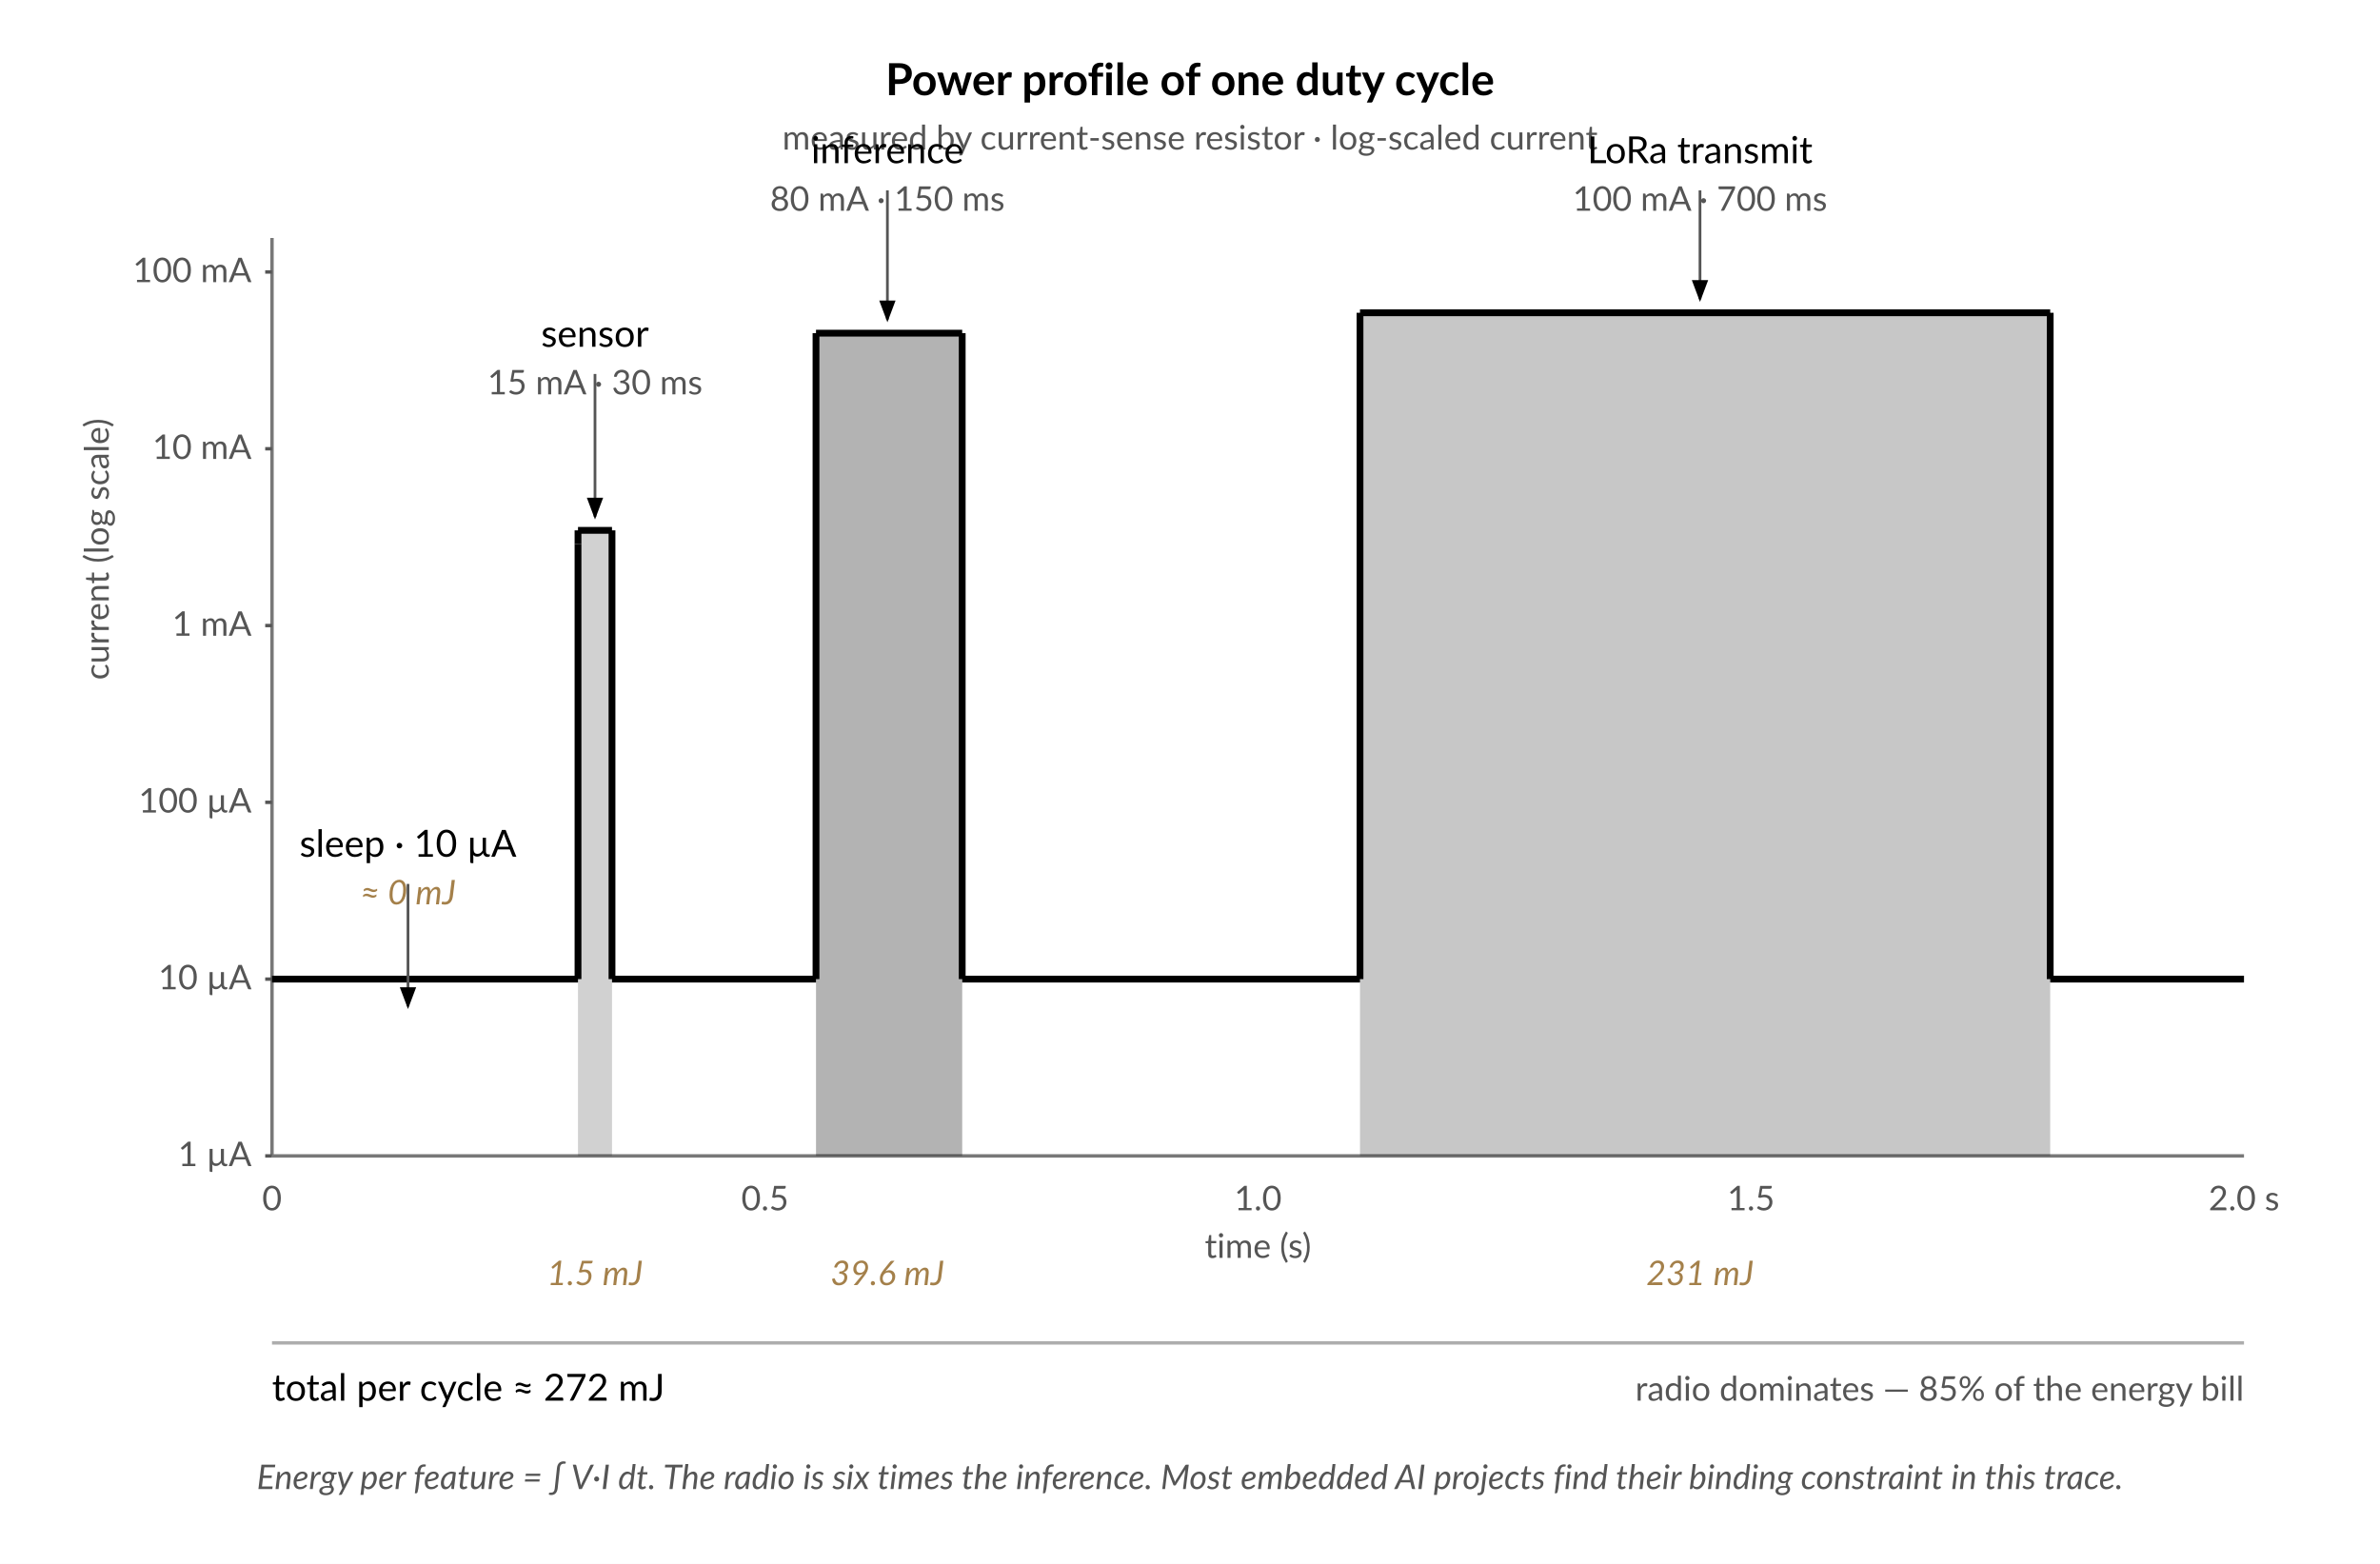
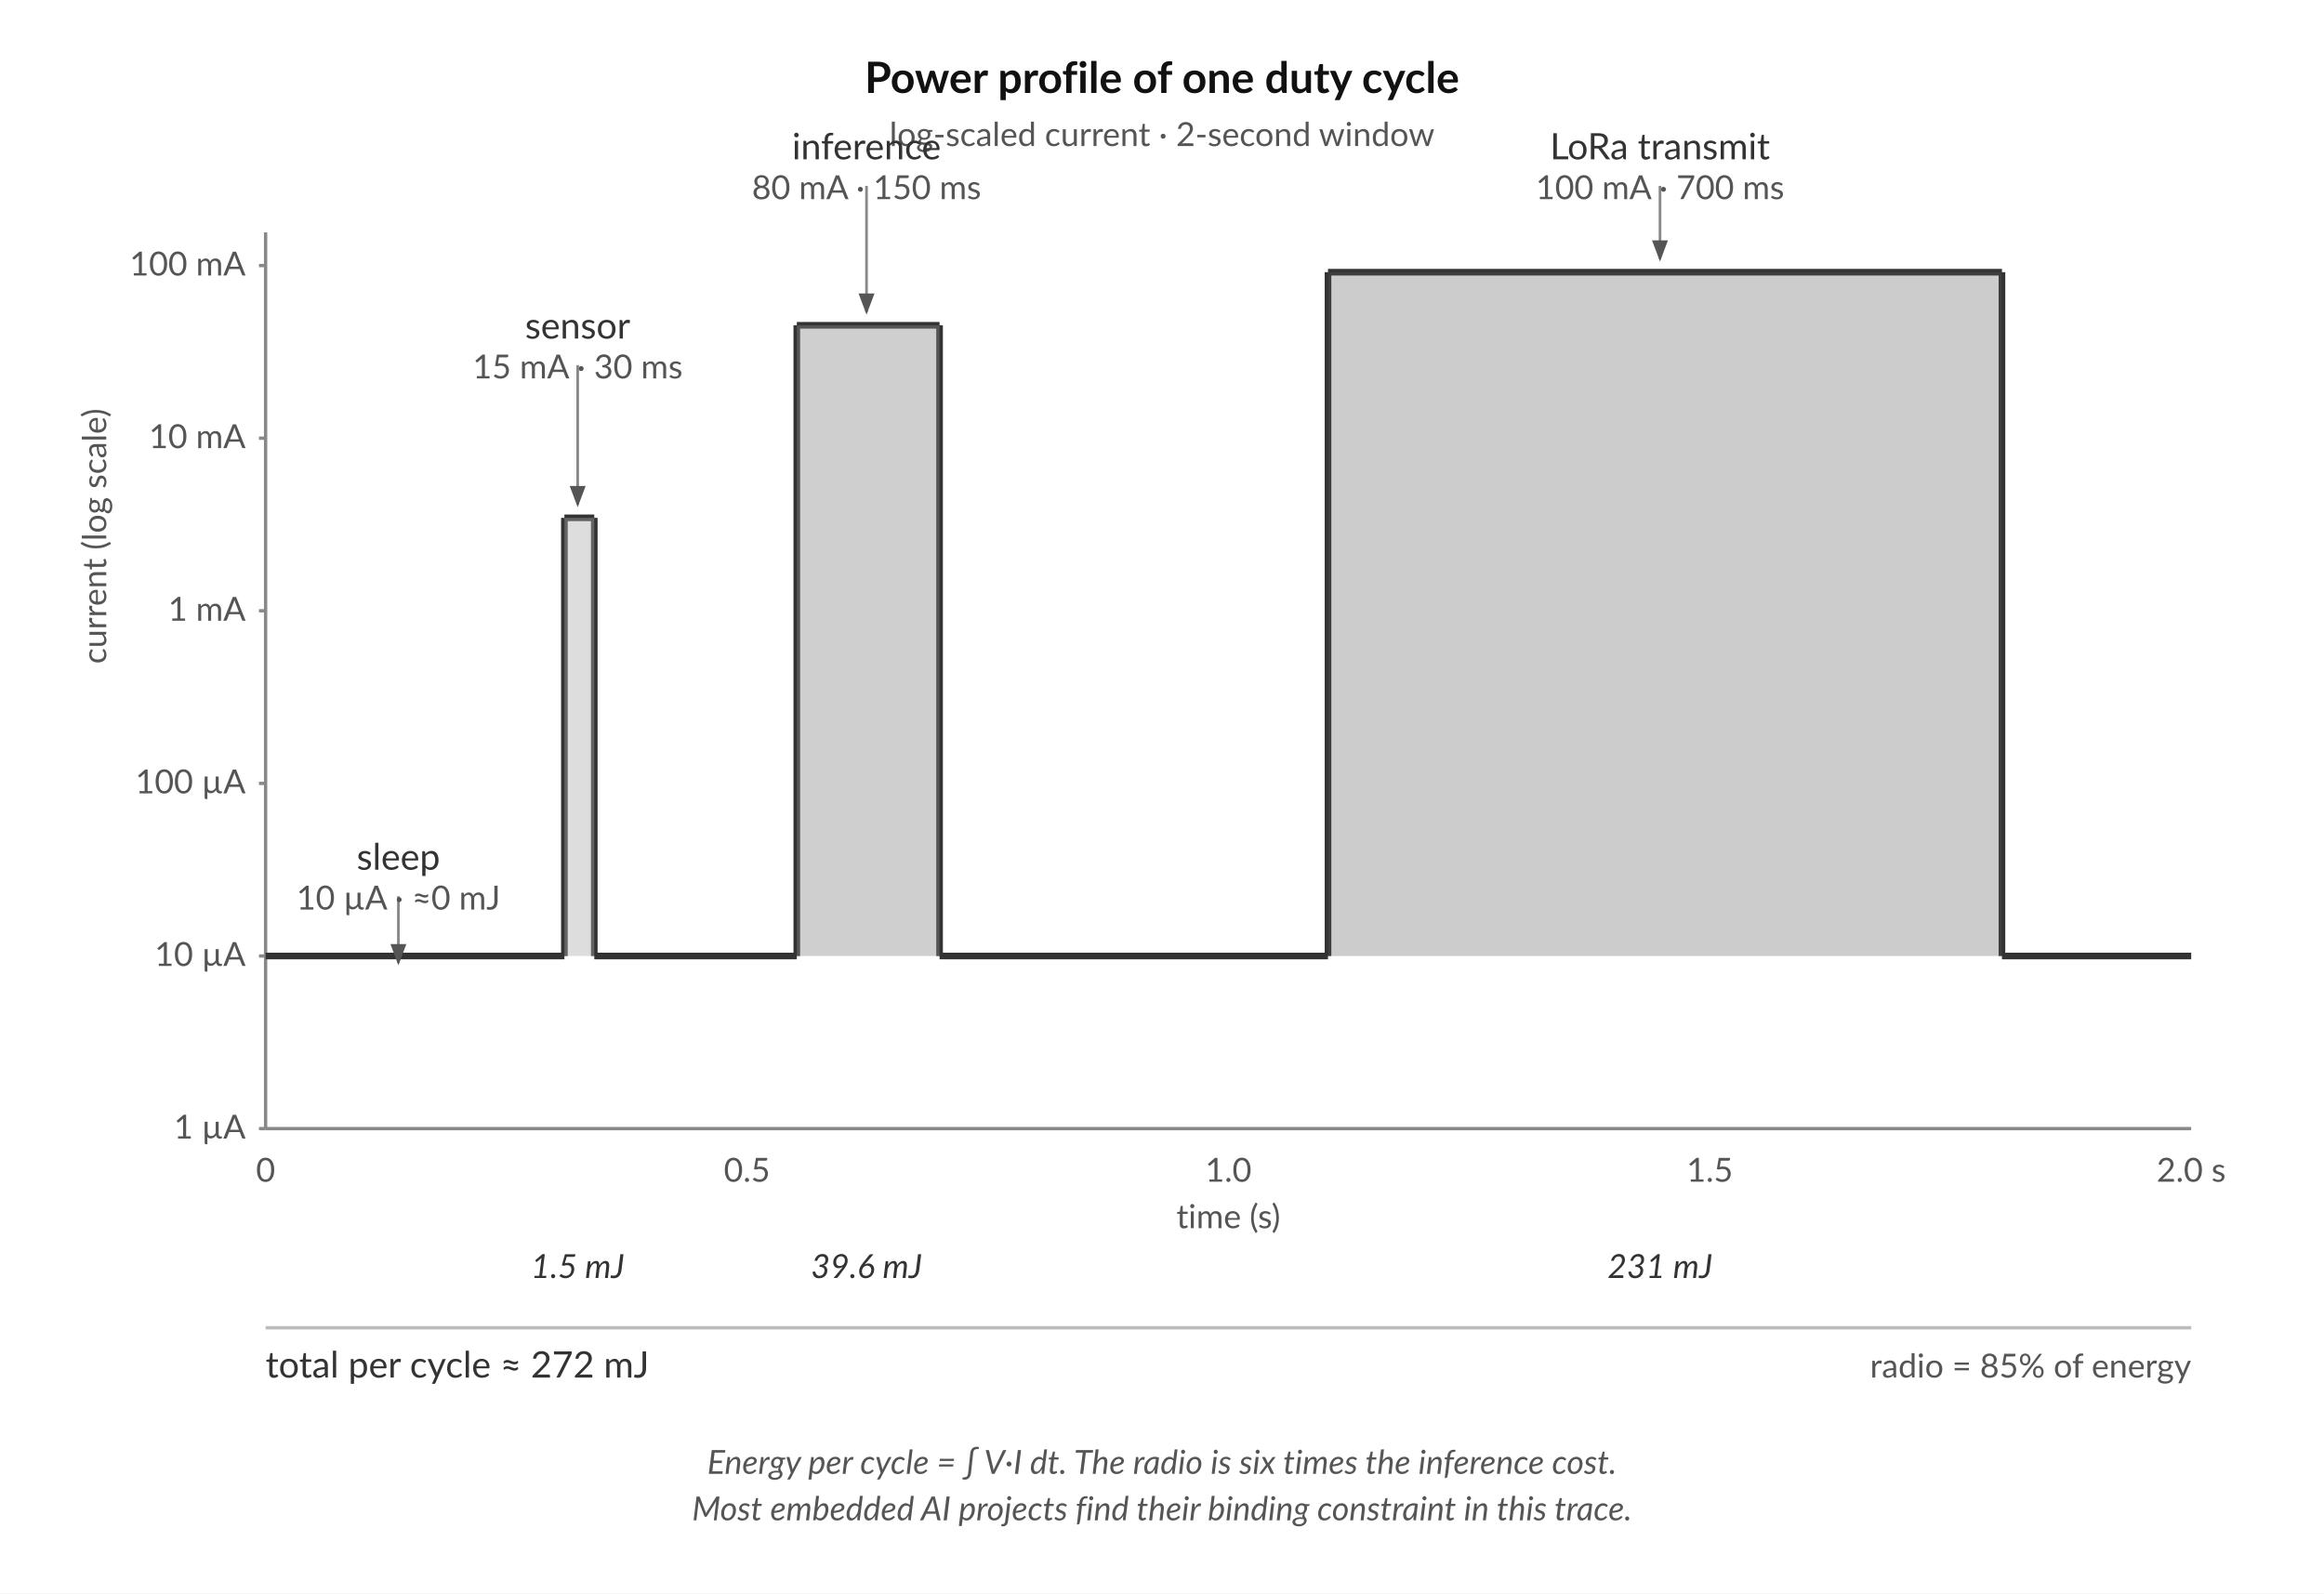
- <svg xmlns="http://www.w3.org/2000/svg" viewBox="0 0 700 460" role="img" aria-labelledby="t05 d05">
+ <svg xmlns="http://www.w3.org/2000/svg" viewBox="0 0 700 480" role="img" aria-labelledby="t05 d05">
  <defs>
    <style>
-       .ti { font-family: 'Real Head Pro', 'FF Real', Lato, sans-serif; font-size: 13px; font-weight: bold; fill: #000000; }
-       .lb { font-family: 'Real Head Pro', 'FF Real', Lato, sans-serif; font-size: 11px; fill: #000000; }
-       .sm { font-family: 'Real Head Pro', 'FF Real', Lato, sans-serif; font-size: 10px; fill: #555555; }
-       .cap { font-family: 'Real Head Pro', 'FF Real', Lato, sans-serif; font-size: 10px; font-style: italic; fill: #555555; }
-       .energy { font-family: 'Real Head Pro', 'FF Real', Lato, sans-serif; font-size: 10px; font-style: italic; fill: #A4804A; }
+       .ti   { font-family: Lato, 'Helvetica Neue', Arial, sans-serif; font-size: 13px; font-weight: bold; fill: #111111; }
+       .lb   { font-family: Lato, 'Helvetica Neue', Arial, sans-serif; font-size: 11px; fill: #333333; }
+       .sm   { font-family: Lato, 'Helvetica Neue', Arial, sans-serif; font-size: 10px; fill: #555555; }
+       .cap  { font-family: Lato, 'Helvetica Neue', Arial, sans-serif; font-size: 10px; font-style: italic; fill: #555555; }
+       .nrg  { font-family: Lato, 'Helvetica Neue', Arial, sans-serif; font-size: 10px; font-style: italic; fill: #333333; }
    </style>
    <marker id="ar5" markerWidth="8" markerHeight="6" refX="7" refY="3" orient="auto">
-       <polygon points="0 0, 8 3, 0 6" fill="#000000" />
+       <polygon points="0 0, 8 3, 0 6" fill="#555555" />
    </marker>
  </defs>
-   <rect width="700" height="460" fill="#FFFFFF" />
+   <rect width="700" height="480" fill="#FFFFFF" />
  <text x="350" y="28" text-anchor="middle" class="ti">Power profile of one duty cycle</text>
-   <text x="350" y="44" text-anchor="middle" class="sm">measured by current-sense resistor · log-scaled current</text>
-   <line x1="80" y1="70" x2="80" y2="340" stroke="#787878" />
-   <line x1="80" y1="340" x2="660" y2="340" stroke="#787878" />
+   <text x="350" y="44" text-anchor="middle" class="sm">log-scaled current · 2-second window</text>
+   <line x1="80" y1="70" x2="80" y2="340" stroke="#888888" />
+   <line x1="80" y1="340" x2="660" y2="340" stroke="#888888" />
  <text x="74" y="343" text-anchor="end" class="sm">1 µA</text>
-   <line x1="78" y1="340" x2="80" y2="340" stroke="#555555" />
+   <line x1="78" y1="340" x2="80" y2="340" stroke="#888888" />
  <text x="74" y="291" text-anchor="end" class="sm">10 µA</text>
-   <line x1="78" y1="288" x2="80" y2="288" stroke="#555555" />
+   <line x1="78" y1="288" x2="80" y2="288" stroke="#888888" />
  <text x="74" y="239" text-anchor="end" class="sm">100 µA</text>
-   <line x1="78" y1="236" x2="80" y2="236" stroke="#555555" />
+   <line x1="78" y1="236" x2="80" y2="236" stroke="#888888" />
  <text x="74" y="187" text-anchor="end" class="sm">1 mA</text>
-   <line x1="78" y1="184" x2="80" y2="184" stroke="#555555" />
+   <line x1="78" y1="184" x2="80" y2="184" stroke="#888888" />
  <text x="74" y="135" text-anchor="end" class="sm">10 mA</text>
-   <line x1="78" y1="132" x2="80" y2="132" stroke="#555555" />
+   <line x1="78" y1="132" x2="80" y2="132" stroke="#888888" />
  <text x="74" y="83" text-anchor="end" class="sm">100 mA</text>
-   <line x1="78" y1="80" x2="80" y2="80" stroke="#555555" />
+   <line x1="78" y1="80" x2="80" y2="80" stroke="#888888" />
  <text x="32" y="200" class="sm" transform="rotate(-90 32 200)">current (log scale)</text>
  <text x="80" y="356" text-anchor="middle" class="sm">0</text>
  <text x="225" y="356" text-anchor="middle" class="sm">0.5</text>
  <text x="370" y="356" text-anchor="middle" class="sm">1.0</text>
  <text x="515" y="356" text-anchor="middle" class="sm">1.5</text>
  <text x="660" y="356" text-anchor="middle" class="sm">2.0 s</text>
  <text x="370" y="370" text-anchor="middle" class="sm">time (s)</text>
-   <line x1="80" y1="288" x2="170" y2="288" stroke="#000000" stroke-width="2" />
-   <line x1="170" y1="288" x2="170" y2="160" stroke="#000000" stroke-width="2" />
-   <line x1="170" y1="160" x2="170" y2="156" stroke="#000000" stroke-width="2" />
-   <line x1="170" y1="156" x2="180" y2="156" stroke="#000000" stroke-width="2" />
-   <line x1="180" y1="156" x2="180" y2="288" stroke="#000000" stroke-width="2" />
-   <line x1="180" y1="288" x2="240" y2="288" stroke="#000000" stroke-width="2" />
-   <line x1="240" y1="288" x2="240" y2="98" stroke="#000000" stroke-width="2" />
-   <line x1="240" y1="98" x2="283" y2="98" stroke="#000000" stroke-width="2" />
-   <line x1="283" y1="98" x2="283" y2="288" stroke="#000000" stroke-width="2" />
-   <line x1="283" y1="288" x2="400" y2="288" stroke="#000000" stroke-width="2" />
-   <line x1="400" y1="288" x2="400" y2="92" stroke="#000000" stroke-width="2" />
-   <line x1="400" y1="92" x2="603" y2="92" stroke="#000000" stroke-width="2" />
-   <line x1="603" y1="92" x2="603" y2="288" stroke="#000000" stroke-width="2" />
-   <line x1="603" y1="288" x2="660" y2="288" stroke="#000000" stroke-width="2" />
-   <rect x="170" y="156" width="10" height="184" fill="#000000" fill-opacity="0.18" />
-   <rect x="240" y="98" width="43" height="242" fill="#000000" fill-opacity="0.30" />
-   <rect x="400" y="92" width="203" height="248" fill="#000000" fill-opacity="0.22" />
-   <path d="M 120 260 L 120 296" fill="none" stroke="#555555" stroke-width="0.8" marker-end="url(#ar5)" />
-   <text x="120" y="252" text-anchor="middle" class="lb">sleep · 10 µA</text>
-   <text x="120" y="266" text-anchor="middle" class="energy">≈ 0 mJ</text>
-   <path d="M 175 110 L 175 152" fill="none" stroke="#555555" stroke-width="0.8" marker-end="url(#ar5)" />
-   <text x="175" y="102" text-anchor="middle" class="lb">sensor</text>
-   <text x="175" y="116" text-anchor="middle" class="sm">15 mA · 30 ms</text>
-   <text x="175" y="378" text-anchor="middle" class="energy">1.5 mJ</text>
-   <path d="M 261 56 L 261 94" fill="none" stroke="#555555" stroke-width="0.8" marker-end="url(#ar5)" />
+   <line x1="80" y1="288" x2="170" y2="288" stroke="#333333" stroke-width="2" />
+   <line x1="170" y1="288" x2="170" y2="156" stroke="#333333" stroke-width="2" />
+   <line x1="170" y1="156" x2="179" y2="156" stroke="#333333" stroke-width="2" />
+   <line x1="179" y1="156" x2="179" y2="288" stroke="#333333" stroke-width="2" />
+   <line x1="179" y1="288" x2="240" y2="288" stroke="#333333" stroke-width="2" />
+   <line x1="240" y1="288" x2="240" y2="98" stroke="#333333" stroke-width="2" />
+   <line x1="240" y1="98" x2="283" y2="98" stroke="#333333" stroke-width="2" />
+   <line x1="283" y1="98" x2="283" y2="288" stroke="#333333" stroke-width="2" />
+   <line x1="283" y1="288" x2="400" y2="288" stroke="#333333" stroke-width="2" />
+   <line x1="400" y1="288" x2="400" y2="82" stroke="#333333" stroke-width="2" />
+   <line x1="400" y1="82" x2="603" y2="82" stroke="#333333" stroke-width="2" />
+   <line x1="603" y1="82" x2="603" y2="288" stroke="#333333" stroke-width="2" />
+   <line x1="603" y1="288" x2="660" y2="288" stroke="#333333" stroke-width="2" />
+   <rect x="170" y="156" width="9" height="132" fill="#AAAAAA" fill-opacity="0.4" />
+   <rect x="240" y="98" width="43" height="190" fill="#888888" fill-opacity="0.4" />
+   <rect x="400" y="82" width="203" height="206" fill="#555555" fill-opacity="0.3" />
+   <path d="M 120 270 L 120 290" fill="none" stroke="#888888" stroke-width="0.8" marker-end="url(#ar5)" />
+   <text x="120" y="262" text-anchor="middle" class="lb">sleep</text>
+   <text x="120" y="274" text-anchor="middle" class="sm">10 µA · ≈0 mJ</text>
+   <path d="M 174 110 L 174 152" fill="none" stroke="#888888" stroke-width="0.8" marker-end="url(#ar5)" />
+   <text x="174" y="102" text-anchor="middle" class="lb">sensor</text>
+   <text x="174" y="114" text-anchor="middle" class="sm">15 mA · 30 ms</text>
+   <text x="174" y="385" text-anchor="middle" class="nrg">1.5 mJ</text>
+   <path d="M 261 56 L 261 94" fill="none" stroke="#888888" stroke-width="0.8" marker-end="url(#ar5)" />
  <text x="261" y="48" text-anchor="middle" class="lb">inference</text>
-   <text x="261" y="62" text-anchor="middle" class="sm">80 mA · 150 ms</text>
-   <text x="261" y="378" text-anchor="middle" class="energy">39.6 mJ</text>
-   <path d="M 500 56 L 500 88" fill="none" stroke="#555555" stroke-width="0.8" marker-end="url(#ar5)" />
+   <text x="261" y="60" text-anchor="middle" class="sm">80 mA · 150 ms</text>
+   <text x="261" y="385" text-anchor="middle" class="nrg">39.6 mJ</text>
+   <path d="M 500 56 L 500 78" fill="none" stroke="#888888" stroke-width="0.8" marker-end="url(#ar5)" />
  <text x="500" y="48" text-anchor="middle" class="lb">LoRa transmit</text>
-   <text x="500" y="62" text-anchor="middle" class="sm">100 mA · 700 ms</text>
-   <text x="500" y="378" text-anchor="middle" class="energy">231 mJ</text>
-   <line x1="80" y1="395" x2="660" y2="395" stroke="#ADADAD" />
-   <text x="80" y="412" class="lb">total per cycle ≈ 272 mJ</text>
-   <text x="660" y="412" text-anchor="end" class="sm">radio dominates — 85% of the energy bill</text>
-   <text x="350" y="438" text-anchor="middle" class="cap">Energy per feature = ∫ V·I dt. The radio is six times the inference. Most embedded AI projects find their binding constraint in this trace.</text>
+   <text x="500" y="60" text-anchor="middle" class="sm">100 mA · 700 ms</text>
+   <text x="500" y="385" text-anchor="middle" class="nrg">231 mJ</text>
+   <line x1="80" y1="400" x2="660" y2="400" stroke="#BBBBBB" />
+   <text x="80" y="415" class="lb">total per cycle ≈ 272 mJ</text>
+   <text x="660" y="415" text-anchor="end" class="sm">radio = 85% of energy</text>
+   <text x="350" y="444" text-anchor="middle" class="cap">Energy per cycle = ∫ V·I dt. The radio is six times the inference cost.</text>
+   <text x="350" y="458" text-anchor="middle" class="cap">Most embedded AI projects find their binding constraint in this trace.</text>
</svg>
